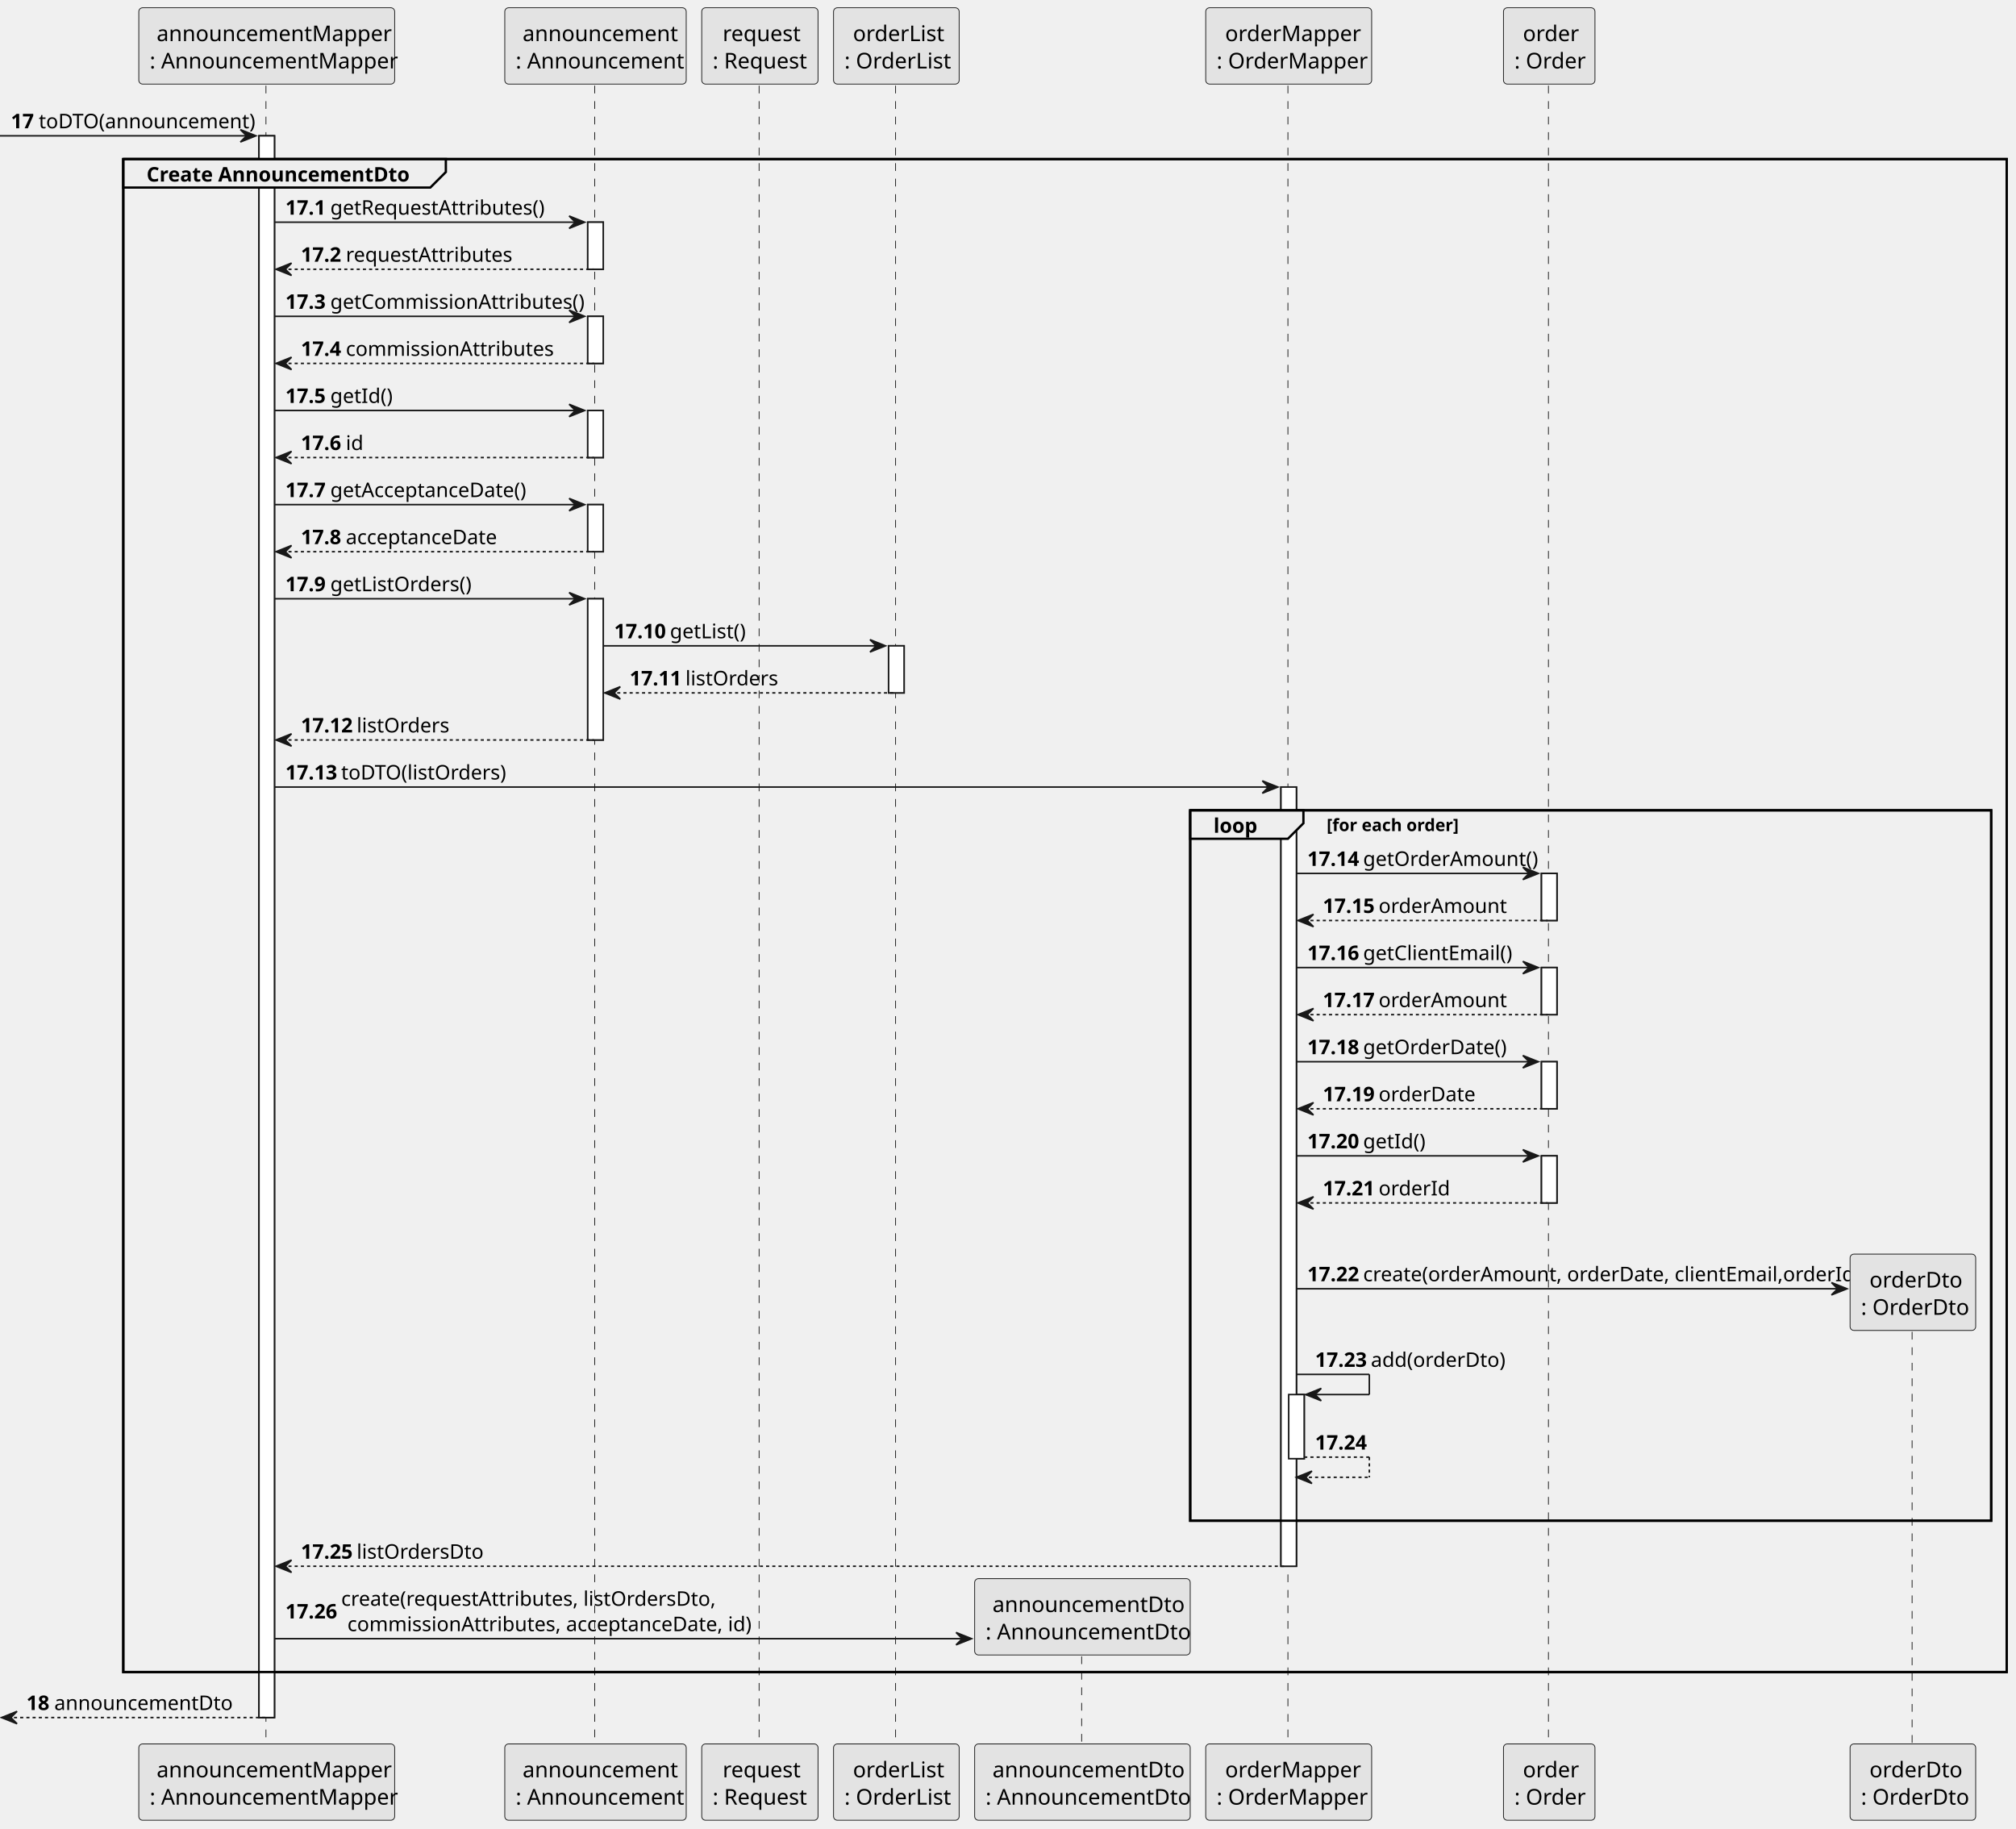
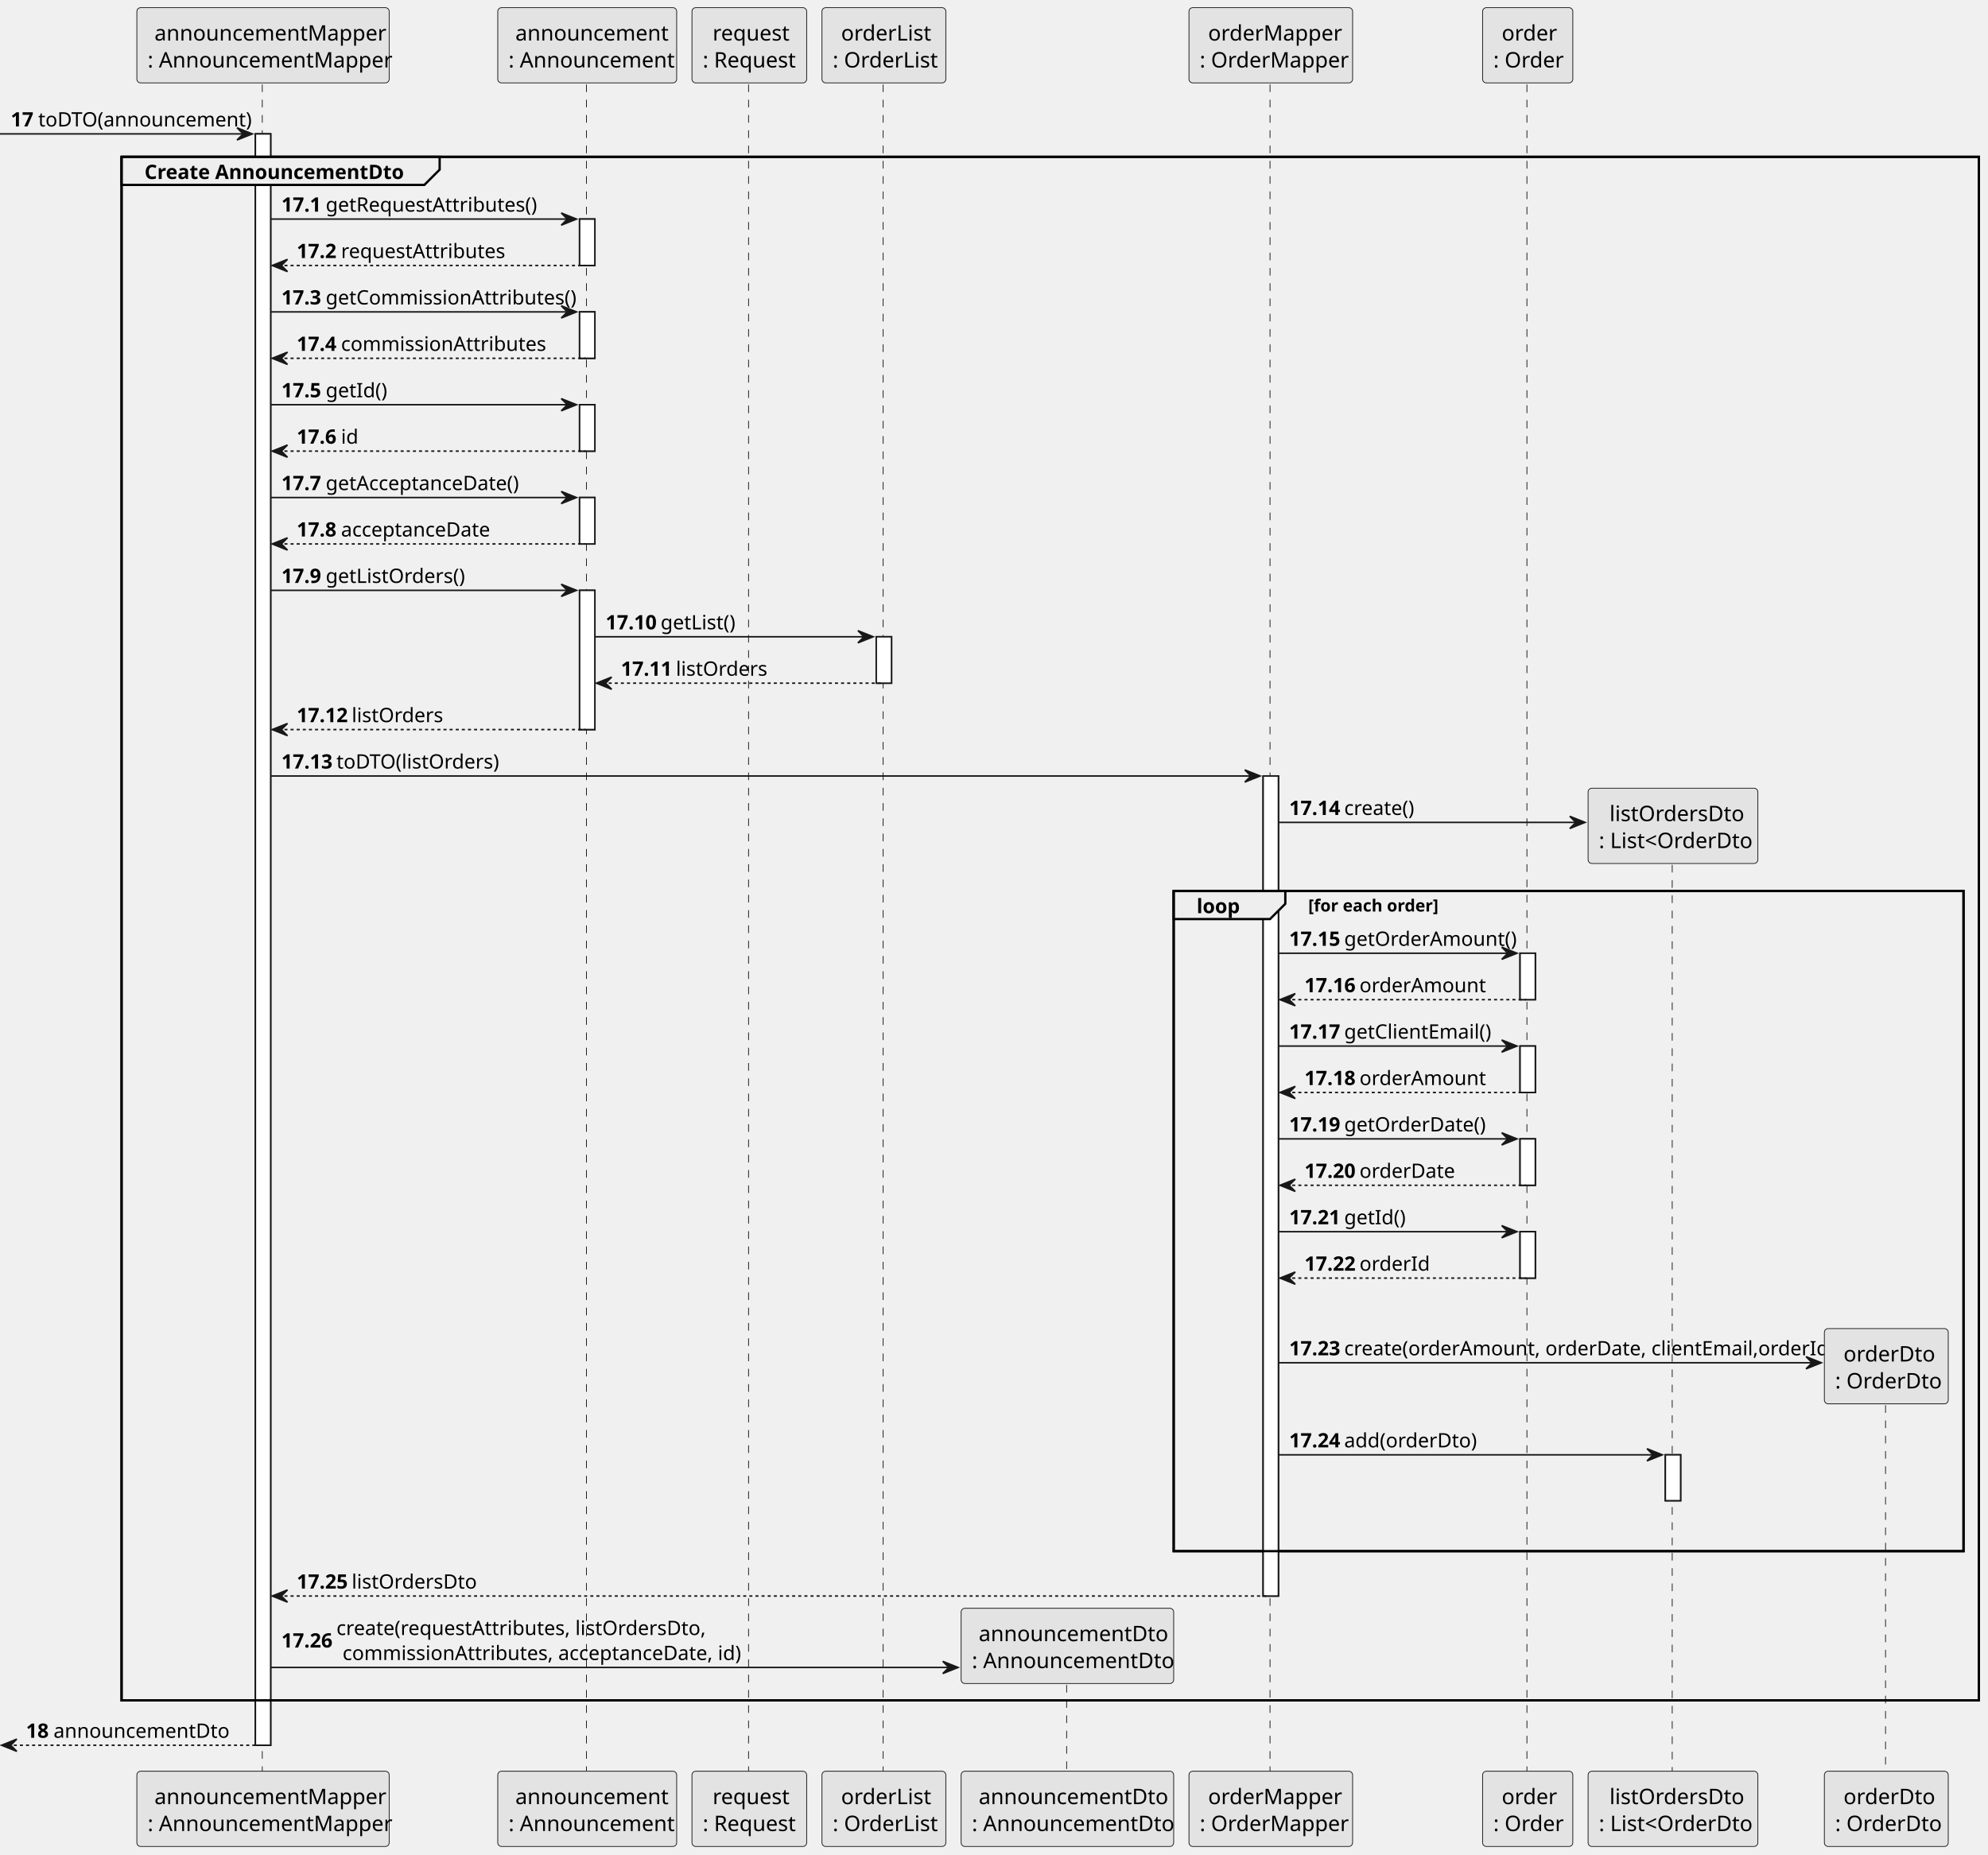
- <svg xmlns="http://www.w3.org/2000/svg" contentStyleType="text/css" height="1179px" preserveAspectRatio="none" style="width:1300px;height:1179px;background:#FFFFFF;" version="1.1" viewBox="0 0 1300 1179" width="1300px" zoomAndPan="magnify">
+ <svg xmlns="http://www.w3.org/2000/svg" contentStyleType="text/css" height="1213px" preserveAspectRatio="none" style="width:1300px;height:1213px;background:#FFFFFF;" version="1.1" viewBox="0 0 1300 1213" width="1300px" zoomAndPan="magnify">
  <defs />
  <g>
-     <rect fill="#FFFFFF" height="1019.93" style="stroke:#181818;stroke-width:1.0;" width="10" x="167" y="87.57" />
+     <rect fill="#FFFFFF" height="1053.797" style="stroke:#181818;stroke-width:1.0;" width="10" x="167" y="87.57" />
    <rect fill="#FFFFFF" height="30.352" style="stroke:#181818;stroke-width:1.0;" width="10" x="379" y="143.273" />
    <rect fill="#FFFFFF" height="30.352" style="stroke:#181818;stroke-width:1.0;" width="10" x="379" y="203.977" />
    <rect fill="#FFFFFF" height="30.352" style="stroke:#181818;stroke-width:1.0;" width="10" x="379" y="264.68" />
    <rect fill="#FFFFFF" height="30.352" style="stroke:#181818;stroke-width:1.0;" width="10" x="379" y="325.383" />
    <rect fill="#FFFFFF" height="91.055" style="stroke:#181818;stroke-width:1.0;" width="10" x="379" y="386.086" />
    <rect fill="#FFFFFF" height="30.352" style="stroke:#181818;stroke-width:1.0;" width="10" x="573" y="416.438" />
-     <rect fill="#FFFFFF" height="502.438" style="stroke:#181818;stroke-width:1.0;" width="10" x="826" y="507.492" />
-     <rect fill="#FFFFFF" height="41.352" style="stroke:#181818;stroke-width:1.0;" width="10" x="831" y="899.227" />
-     <rect fill="#FFFFFF" height="30.352" style="stroke:#181818;stroke-width:1.0;" width="10" x="994" y="563.195" />
-     <rect fill="#FFFFFF" height="30.352" style="stroke:#181818;stroke-width:1.0;" width="10" x="994" y="623.898" />
-     <rect fill="#FFFFFF" height="30.352" style="stroke:#181818;stroke-width:1.0;" width="10" x="994" y="684.602" />
-     <rect fill="#FFFFFF" height="30.352" style="stroke:#181818;stroke-width:1.0;" width="10" x="994" y="745.305" />
-     <rect fill="none" height="975.578" style="stroke:#000000;stroke-width:1.5;" width="1214.5" x="79.5" y="102.57" />
-     <rect fill="none" height="458.086" style="stroke:#000000;stroke-width:1.5;" width="516.5" x="767.5" y="522.492" />
-     <line style="stroke:#181818;stroke-width:0.5;stroke-dasharray:5.0,5.0;" x1="171.5" x2="171.5" y1="55.219" y2="1125.5" />
-     <line style="stroke:#181818;stroke-width:0.5;stroke-dasharray:5.0,5.0;" x1="383.5" x2="383.5" y1="55.219" y2="1125.5" />
-     <line style="stroke:#181818;stroke-width:0.5;stroke-dasharray:5.0,5.0;" x1="489.5" x2="489.5" y1="55.219" y2="1125.5" />
-     <line style="stroke:#181818;stroke-width:0.5;stroke-dasharray:5.0,5.0;" x1="577.5" x2="577.5" y1="55.219" y2="1125.5" />
-     <line style="stroke:#181818;stroke-width:0.5;stroke-dasharray:5.0,5.0;" x1="697.5" x2="697.5" y1="1058.039" y2="1125.5" />
-     <line style="stroke:#181818;stroke-width:0.5;stroke-dasharray:5.0,5.0;" x1="830.5" x2="830.5" y1="55.219" y2="1125.5" />
-     <line style="stroke:#181818;stroke-width:0.5;stroke-dasharray:5.0,5.0;" x1="998.5" x2="998.5" y1="55.219" y2="1125.5" />
-     <line style="stroke:#181818;stroke-width:0.5;stroke-dasharray:5.0,5.0;" x1="1233" x2="1233" y1="848.766" y2="1125.5" />
+     <rect fill="#FFFFFF" height="536.305" style="stroke:#181818;stroke-width:1.0;" width="10" x="826" y="507.492" />
+     <rect fill="#FFFFFF" height="30.352" style="stroke:#181818;stroke-width:1.0;" width="10" x="994" y="623.414" />
+     <rect fill="#FFFFFF" height="30.352" style="stroke:#181818;stroke-width:1.0;" width="10" x="994" y="684.117" />
+     <rect fill="#FFFFFF" height="30.352" style="stroke:#181818;stroke-width:1.0;" width="10" x="994" y="744.82" />
+     <rect fill="#FFFFFF" height="30.352" style="stroke:#181818;stroke-width:1.0;" width="10" x="994" y="805.523" />
+     <rect fill="#FFFFFF" height="30" style="stroke:#181818;stroke-width:1.0;" width="10" x="1089" y="951.445" />
+     <rect fill="none" height="1009.445" style="stroke:#000000;stroke-width:1.5;" width="1214.5" x="79.5" y="102.57" />
+     <rect fill="none" height="431.734" style="stroke:#000000;stroke-width:1.5;" width="516.5" x="767.5" y="582.711" />
+     <line style="stroke:#181818;stroke-width:0.5;stroke-dasharray:5.0,5.0;" x1="171.5" x2="171.5" y1="55.219" y2="1159.367" />
+     <line style="stroke:#181818;stroke-width:0.5;stroke-dasharray:5.0,5.0;" x1="383.5" x2="383.5" y1="55.219" y2="1159.367" />
+     <line style="stroke:#181818;stroke-width:0.5;stroke-dasharray:5.0,5.0;" x1="489.5" x2="489.5" y1="55.219" y2="1159.367" />
+     <line style="stroke:#181818;stroke-width:0.5;stroke-dasharray:5.0,5.0;" x1="577.5" x2="577.5" y1="55.219" y2="1159.367" />
+     <line style="stroke:#181818;stroke-width:0.5;stroke-dasharray:5.0,5.0;" x1="697.5" x2="697.5" y1="1091.906" y2="1159.367" />
+     <line style="stroke:#181818;stroke-width:0.5;stroke-dasharray:5.0,5.0;" x1="830.5" x2="830.5" y1="55.219" y2="1159.367" />
+     <line style="stroke:#181818;stroke-width:0.5;stroke-dasharray:5.0,5.0;" x1="998.5" x2="998.5" y1="55.219" y2="1159.367" />
+     <line style="stroke:#181818;stroke-width:0.5;stroke-dasharray:5.0,5.0;" x1="1093.5" x2="1093.5" y1="555.602" y2="1159.367" />
+     <line style="stroke:#181818;stroke-width:0.5;stroke-dasharray:5.0,5.0;" x1="1233" x2="1233" y1="908.984" y2="1159.367" />
    <rect fill="#E3E3E3" height="49.219" rx="2.5" ry="2.5" style="stroke:#181818;stroke-width:0.5;" width="165" x="89.5" y="5" />
    <text fill="#000000" font-family="sans-serif" font-size="14" lengthAdjust="spacing" textLength="142" x="101" y="26.533">announcementMapper</text>
    <text fill="#000000" font-family="sans-serif" font-size="14" lengthAdjust="spacing" textLength="151" x="96.5" y="44.143">: AnnouncementMapper</text>
-     <rect fill="#E3E3E3" height="49.219" rx="2.5" ry="2.5" style="stroke:#181818;stroke-width:0.5;" width="165" x="89.5" y="1124.5" />
-     <text fill="#000000" font-family="sans-serif" font-size="14" lengthAdjust="spacing" textLength="142" x="101" y="1146.033">announcementMapper</text>
-     <text fill="#000000" font-family="sans-serif" font-size="14" lengthAdjust="spacing" textLength="151" x="96.5" y="1163.643">: AnnouncementMapper</text>
+     <rect fill="#E3E3E3" height="49.219" rx="2.5" ry="2.5" style="stroke:#181818;stroke-width:0.5;" width="165" x="89.5" y="1158.367" />
+     <text fill="#000000" font-family="sans-serif" font-size="14" lengthAdjust="spacing" textLength="142" x="101" y="1179.9">announcementMapper</text>
+     <text fill="#000000" font-family="sans-serif" font-size="14" lengthAdjust="spacing" textLength="151" x="96.5" y="1197.51">: AnnouncementMapper</text>
    <rect fill="#E3E3E3" height="49.219" rx="2.5" ry="2.5" style="stroke:#181818;stroke-width:0.5;" width="117" x="325.5" y="5" />
    <text fill="#000000" font-family="sans-serif" font-size="14" lengthAdjust="spacing" textLength="94" x="337" y="26.533">announcement</text>
    <text fill="#000000" font-family="sans-serif" font-size="14" lengthAdjust="spacing" textLength="103" x="332.5" y="44.143">: Announcement</text>
-     <rect fill="#E3E3E3" height="49.219" rx="2.5" ry="2.5" style="stroke:#181818;stroke-width:0.5;" width="117" x="325.5" y="1124.5" />
-     <text fill="#000000" font-family="sans-serif" font-size="14" lengthAdjust="spacing" textLength="94" x="337" y="1146.033">announcement</text>
-     <text fill="#000000" font-family="sans-serif" font-size="14" lengthAdjust="spacing" textLength="103" x="332.5" y="1163.643">: Announcement</text>
+     <rect fill="#E3E3E3" height="49.219" rx="2.5" ry="2.5" style="stroke:#181818;stroke-width:0.5;" width="117" x="325.5" y="1158.367" />
+     <text fill="#000000" font-family="sans-serif" font-size="14" lengthAdjust="spacing" textLength="94" x="337" y="1179.9">announcement</text>
+     <text fill="#000000" font-family="sans-serif" font-size="14" lengthAdjust="spacing" textLength="103" x="332.5" y="1197.51">: Announcement</text>
    <rect fill="#E3E3E3" height="49.219" rx="2.5" ry="2.5" style="stroke:#181818;stroke-width:0.5;" width="75" x="452.5" y="5" />
    <text fill="#000000" font-family="sans-serif" font-size="14" lengthAdjust="spacing" textLength="48" x="466" y="26.533">request</text>
    <text fill="#000000" font-family="sans-serif" font-size="14" lengthAdjust="spacing" textLength="61" x="459.5" y="44.143">: Request</text>
-     <rect fill="#E3E3E3" height="49.219" rx="2.5" ry="2.5" style="stroke:#181818;stroke-width:0.5;" width="75" x="452.5" y="1124.5" />
-     <text fill="#000000" font-family="sans-serif" font-size="14" lengthAdjust="spacing" textLength="48" x="466" y="1146.033">request</text>
-     <text fill="#000000" font-family="sans-serif" font-size="14" lengthAdjust="spacing" textLength="61" x="459.5" y="1163.643">: Request</text>
+     <rect fill="#E3E3E3" height="49.219" rx="2.5" ry="2.5" style="stroke:#181818;stroke-width:0.5;" width="75" x="452.5" y="1158.367" />
+     <text fill="#000000" font-family="sans-serif" font-size="14" lengthAdjust="spacing" textLength="48" x="466" y="1179.9">request</text>
+     <text fill="#000000" font-family="sans-serif" font-size="14" lengthAdjust="spacing" textLength="61" x="459.5" y="1197.51">: Request</text>
    <rect fill="#E3E3E3" height="49.219" rx="2.5" ry="2.5" style="stroke:#181818;stroke-width:0.5;" width="81" x="537.5" y="5" />
    <text fill="#000000" font-family="sans-serif" font-size="14" lengthAdjust="spacing" textLength="56" x="550" y="26.533">orderList</text>
    <text fill="#000000" font-family="sans-serif" font-size="14" lengthAdjust="spacing" textLength="67" x="544.5" y="44.143">: OrderList</text>
-     <rect fill="#E3E3E3" height="49.219" rx="2.5" ry="2.5" style="stroke:#181818;stroke-width:0.5;" width="81" x="537.5" y="1124.5" />
-     <text fill="#000000" font-family="sans-serif" font-size="14" lengthAdjust="spacing" textLength="56" x="550" y="1146.033">orderList</text>
-     <text fill="#000000" font-family="sans-serif" font-size="14" lengthAdjust="spacing" textLength="67" x="544.5" y="1163.643">: OrderList</text>
-     <rect fill="#E3E3E3" height="49.219" rx="2.5" ry="2.5" style="stroke:#181818;stroke-width:0.5;" width="139" x="628.5" y="1124.5" />
-     <text fill="#000000" font-family="sans-serif" font-size="14" lengthAdjust="spacing" textLength="116" x="640" y="1146.033">announcementDto</text>
-     <text fill="#000000" font-family="sans-serif" font-size="14" lengthAdjust="spacing" textLength="125" x="635.5" y="1163.643">: AnnouncementDto</text>
+     <rect fill="#E3E3E3" height="49.219" rx="2.5" ry="2.5" style="stroke:#181818;stroke-width:0.5;" width="81" x="537.5" y="1158.367" />
+     <text fill="#000000" font-family="sans-serif" font-size="14" lengthAdjust="spacing" textLength="56" x="550" y="1179.9">orderList</text>
+     <text fill="#000000" font-family="sans-serif" font-size="14" lengthAdjust="spacing" textLength="67" x="544.5" y="1197.51">: OrderList</text>
+     <rect fill="#E3E3E3" height="49.219" rx="2.5" ry="2.5" style="stroke:#181818;stroke-width:0.5;" width="139" x="628.5" y="1158.367" />
+     <text fill="#000000" font-family="sans-serif" font-size="14" lengthAdjust="spacing" textLength="116" x="640" y="1179.9">announcementDto</text>
+     <text fill="#000000" font-family="sans-serif" font-size="14" lengthAdjust="spacing" textLength="125" x="635.5" y="1197.51">: AnnouncementDto</text>
    <rect fill="#E3E3E3" height="49.219" rx="2.5" ry="2.5" style="stroke:#181818;stroke-width:0.5;" width="107" x="777.5" y="5" />
    <text fill="#000000" font-family="sans-serif" font-size="14" lengthAdjust="spacing" textLength="82" x="790" y="26.533">orderMapper</text>
    <text fill="#000000" font-family="sans-serif" font-size="14" lengthAdjust="spacing" textLength="93" x="784.5" y="44.143">: OrderMapper</text>
-     <rect fill="#E3E3E3" height="49.219" rx="2.5" ry="2.5" style="stroke:#181818;stroke-width:0.5;" width="107" x="777.5" y="1124.5" />
-     <text fill="#000000" font-family="sans-serif" font-size="14" lengthAdjust="spacing" textLength="82" x="790" y="1146.033">orderMapper</text>
-     <text fill="#000000" font-family="sans-serif" font-size="14" lengthAdjust="spacing" textLength="93" x="784.5" y="1163.643">: OrderMapper</text>
+     <rect fill="#E3E3E3" height="49.219" rx="2.5" ry="2.5" style="stroke:#181818;stroke-width:0.5;" width="107" x="777.5" y="1158.367" />
+     <text fill="#000000" font-family="sans-serif" font-size="14" lengthAdjust="spacing" textLength="82" x="790" y="1179.9">orderMapper</text>
+     <text fill="#000000" font-family="sans-serif" font-size="14" lengthAdjust="spacing" textLength="93" x="784.5" y="1197.51">: OrderMapper</text>
    <rect fill="#E3E3E3" height="49.219" rx="2.5" ry="2.5" style="stroke:#181818;stroke-width:0.5;" width="59" x="969.5" y="5" />
    <text fill="#000000" font-family="sans-serif" font-size="14" lengthAdjust="spacing" textLength="34" x="982" y="26.533">order</text>
    <text fill="#000000" font-family="sans-serif" font-size="14" lengthAdjust="spacing" textLength="45" x="976.5" y="44.143">: Order</text>
-     <rect fill="#E3E3E3" height="49.219" rx="2.5" ry="2.5" style="stroke:#181818;stroke-width:0.5;" width="59" x="969.5" y="1124.5" />
-     <text fill="#000000" font-family="sans-serif" font-size="14" lengthAdjust="spacing" textLength="34" x="982" y="1146.033">order</text>
-     <text fill="#000000" font-family="sans-serif" font-size="14" lengthAdjust="spacing" textLength="45" x="976.5" y="1163.643">: Order</text>
-     <rect fill="#E3E3E3" height="49.219" rx="2.5" ry="2.5" style="stroke:#181818;stroke-width:0.5;" width="81" x="1193" y="1124.5" />
-     <text fill="#000000" font-family="sans-serif" font-size="14" lengthAdjust="spacing" textLength="56" x="1205.5" y="1146.033">orderDto</text>
-     <text fill="#000000" font-family="sans-serif" font-size="14" lengthAdjust="spacing" textLength="67" x="1200" y="1163.643">: OrderDto</text>
-     <rect fill="#FFFFFF" height="1019.93" style="stroke:#181818;stroke-width:1.0;" width="10" x="167" y="87.57" />
+     <rect fill="#E3E3E3" height="49.219" rx="2.5" ry="2.5" style="stroke:#181818;stroke-width:0.5;" width="59" x="969.5" y="1158.367" />
+     <text fill="#000000" font-family="sans-serif" font-size="14" lengthAdjust="spacing" textLength="34" x="982" y="1179.9">order</text>
+     <text fill="#000000" font-family="sans-serif" font-size="14" lengthAdjust="spacing" textLength="45" x="976.5" y="1197.51">: Order</text>
+     <rect fill="#E3E3E3" height="49.219" rx="2.5" ry="2.5" style="stroke:#181818;stroke-width:0.5;" width="111" x="1038.5" y="1158.367" />
+     <text fill="#000000" font-family="sans-serif" font-size="14" lengthAdjust="spacing" textLength="83" x="1052.5" y="1179.9">listOrdersDto</text>
+     <text fill="#000000" font-family="sans-serif" font-size="14" lengthAdjust="spacing" textLength="97" x="1045.5" y="1197.51">: List&lt;OrderDto</text>
+     <rect fill="#E3E3E3" height="49.219" rx="2.5" ry="2.5" style="stroke:#181818;stroke-width:0.5;" width="81" x="1193" y="1158.367" />
+     <text fill="#000000" font-family="sans-serif" font-size="14" lengthAdjust="spacing" textLength="56" x="1205.5" y="1179.9">orderDto</text>
+     <text fill="#000000" font-family="sans-serif" font-size="14" lengthAdjust="spacing" textLength="67" x="1200" y="1197.51">: OrderDto</text>
+     <rect fill="#FFFFFF" height="1053.797" style="stroke:#181818;stroke-width:1.0;" width="10" x="167" y="87.57" />
    <rect fill="#FFFFFF" height="30.352" style="stroke:#181818;stroke-width:1.0;" width="10" x="379" y="143.273" />
    <rect fill="#FFFFFF" height="30.352" style="stroke:#181818;stroke-width:1.0;" width="10" x="379" y="203.977" />
    <rect fill="#FFFFFF" height="30.352" style="stroke:#181818;stroke-width:1.0;" width="10" x="379" y="264.68" />
    <rect fill="#FFFFFF" height="30.352" style="stroke:#181818;stroke-width:1.0;" width="10" x="379" y="325.383" />
    <rect fill="#FFFFFF" height="91.055" style="stroke:#181818;stroke-width:1.0;" width="10" x="379" y="386.086" />
    <rect fill="#FFFFFF" height="30.352" style="stroke:#181818;stroke-width:1.0;" width="10" x="573" y="416.438" />
-     <rect fill="#FFFFFF" height="502.438" style="stroke:#181818;stroke-width:1.0;" width="10" x="826" y="507.492" />
-     <rect fill="#FFFFFF" height="41.352" style="stroke:#181818;stroke-width:1.0;" width="10" x="831" y="899.227" />
-     <rect fill="#FFFFFF" height="30.352" style="stroke:#181818;stroke-width:1.0;" width="10" x="994" y="563.195" />
-     <rect fill="#FFFFFF" height="30.352" style="stroke:#181818;stroke-width:1.0;" width="10" x="994" y="623.898" />
-     <rect fill="#FFFFFF" height="30.352" style="stroke:#181818;stroke-width:1.0;" width="10" x="994" y="684.602" />
-     <rect fill="#FFFFFF" height="30.352" style="stroke:#181818;stroke-width:1.0;" width="10" x="994" y="745.305" />
+     <rect fill="#FFFFFF" height="536.305" style="stroke:#181818;stroke-width:1.0;" width="10" x="826" y="507.492" />
+     <rect fill="#FFFFFF" height="30.352" style="stroke:#181818;stroke-width:1.0;" width="10" x="994" y="623.414" />
+     <rect fill="#FFFFFF" height="30.352" style="stroke:#181818;stroke-width:1.0;" width="10" x="994" y="684.117" />
+     <rect fill="#FFFFFF" height="30.352" style="stroke:#181818;stroke-width:1.0;" width="10" x="994" y="744.82" />
+     <rect fill="#FFFFFF" height="30.352" style="stroke:#181818;stroke-width:1.0;" width="10" x="994" y="805.523" />
+     <rect fill="#FFFFFF" height="30" style="stroke:#181818;stroke-width:1.0;" width="10" x="1089" y="951.445" />
    <polygon fill="#181818" points="155,83.57,165,87.57,155,91.57,159,87.57" style="stroke:#181818;stroke-width:1.0;" />
    <line style="stroke:#181818;stroke-width:1.0;" x1="0" x2="161" y1="87.57" y2="87.57" />
    <text fill="#000000" font-family="sans-serif" font-size="13" font-weight="bold" lengthAdjust="spacing" textLength="14" x="7" y="82.714">17</text>
    <text fill="#000000" font-family="sans-serif" font-size="13" lengthAdjust="spacing" textLength="130" x="25" y="82.714">toDTO(announcement)</text>
    <path d="M79.5,102.57 L287.5,102.57 L287.5,110.922 L277.5,120.922 L79.5,120.922 L79.5,102.57 " fill="#EEEEEE" style="stroke:#000000;stroke-width:1.5;" />
-     <rect fill="none" height="975.578" style="stroke:#000000;stroke-width:1.5;" width="1214.5" x="79.5" y="102.57" />
+     <rect fill="none" height="1009.445" style="stroke:#000000;stroke-width:1.5;" width="1214.5" x="79.5" y="102.57" />
    <text fill="#000000" font-family="sans-serif" font-size="13" font-weight="bold" lengthAdjust="spacing" textLength="163" x="94.5" y="117.065">Create AnnouncementDto</text>
    <polygon fill="#181818" points="367,139.273,377,143.273,367,147.273,371,143.273" style="stroke:#181818;stroke-width:1.0;" />
    <line style="stroke:#181818;stroke-width:1.0;" x1="177" x2="373" y1="143.273" y2="143.273" />
    <text fill="#000000" font-family="sans-serif" font-size="13" font-weight="bold" lengthAdjust="spacing" textLength="25" x="184" y="138.417">17.1</text>
    <text fill="#000000" font-family="sans-serif" font-size="13" lengthAdjust="spacing" textLength="130" x="213" y="138.417">getRequestAttributes()</text>
    <polygon fill="#181818" points="188,169.625,178,173.625,188,177.625,184,173.625" style="stroke:#181818;stroke-width:1.0;" />
    <line style="stroke:#181818;stroke-width:1.0;stroke-dasharray:2.0,2.0;" x1="182" x2="383" y1="173.625" y2="173.625" />
    <text fill="#000000" font-family="sans-serif" font-size="13" font-weight="bold" lengthAdjust="spacing" textLength="25" x="194" y="168.769">17.2</text>
    <text fill="#000000" font-family="sans-serif" font-size="13" lengthAdjust="spacing" textLength="99" x="223" y="168.769">requestAttributes</text>
    <polygon fill="#181818" points="367,199.977,377,203.977,367,207.977,371,203.977" style="stroke:#181818;stroke-width:1.0;" />
    <line style="stroke:#181818;stroke-width:1.0;" x1="177" x2="373" y1="203.977" y2="203.977" />
    <text fill="#000000" font-family="sans-serif" font-size="13" font-weight="bold" lengthAdjust="spacing" textLength="25" x="184" y="199.12">17.3</text>
    <text fill="#000000" font-family="sans-serif" font-size="13" lengthAdjust="spacing" textLength="154" x="213" y="199.12">getCommissionAttributes()</text>
    <polygon fill="#181818" points="188,230.328,178,234.328,188,238.328,184,234.328" style="stroke:#181818;stroke-width:1.0;" />
    <line style="stroke:#181818;stroke-width:1.0;stroke-dasharray:2.0,2.0;" x1="182" x2="383" y1="234.328" y2="234.328" />
    <text fill="#000000" font-family="sans-serif" font-size="13" font-weight="bold" lengthAdjust="spacing" textLength="25" x="194" y="229.472">17.4</text>
    <text fill="#000000" font-family="sans-serif" font-size="13" lengthAdjust="spacing" textLength="126" x="223" y="229.472">commissionAttributes</text>
    <polygon fill="#181818" points="367,260.68,377,264.68,367,268.68,371,264.68" style="stroke:#181818;stroke-width:1.0;" />
    <line style="stroke:#181818;stroke-width:1.0;" x1="177" x2="373" y1="264.68" y2="264.68" />
    <text fill="#000000" font-family="sans-serif" font-size="13" font-weight="bold" lengthAdjust="spacing" textLength="25" x="184" y="259.823">17.5</text>
    <text fill="#000000" font-family="sans-serif" font-size="13" lengthAdjust="spacing" textLength="36" x="213" y="259.823">getId()</text>
    <polygon fill="#181818" points="188,291.031,178,295.031,188,299.031,184,295.031" style="stroke:#181818;stroke-width:1.0;" />
    <line style="stroke:#181818;stroke-width:1.0;stroke-dasharray:2.0,2.0;" x1="182" x2="383" y1="295.031" y2="295.031" />
    <text fill="#000000" font-family="sans-serif" font-size="13" font-weight="bold" lengthAdjust="spacing" textLength="25" x="194" y="290.175">17.6</text>
    <text fill="#000000" font-family="sans-serif" font-size="13" lengthAdjust="spacing" textLength="10" x="223" y="290.175">id</text>
    <polygon fill="#181818" points="367,321.383,377,325.383,367,329.383,371,325.383" style="stroke:#181818;stroke-width:1.0;" />
    <line style="stroke:#181818;stroke-width:1.0;" x1="177" x2="373" y1="325.383" y2="325.383" />
    <text fill="#000000" font-family="sans-serif" font-size="13" font-weight="bold" lengthAdjust="spacing" textLength="25" x="184" y="320.526">17.7</text>
    <text fill="#000000" font-family="sans-serif" font-size="13" lengthAdjust="spacing" textLength="122" x="213" y="320.526">getAcceptanceDate()</text>
    <polygon fill="#181818" points="188,351.734,178,355.734,188,359.734,184,355.734" style="stroke:#181818;stroke-width:1.0;" />
    <line style="stroke:#181818;stroke-width:1.0;stroke-dasharray:2.0,2.0;" x1="182" x2="383" y1="355.734" y2="355.734" />
    <text fill="#000000" font-family="sans-serif" font-size="13" font-weight="bold" lengthAdjust="spacing" textLength="25" x="194" y="350.878">17.8</text>
    <text fill="#000000" font-family="sans-serif" font-size="13" lengthAdjust="spacing" textLength="94" x="223" y="350.878">acceptanceDate</text>
    <polygon fill="#181818" points="367,382.086,377,386.086,367,390.086,371,386.086" style="stroke:#181818;stroke-width:1.0;" />
    <line style="stroke:#181818;stroke-width:1.0;" x1="177" x2="373" y1="386.086" y2="386.086" />
    <text fill="#000000" font-family="sans-serif" font-size="13" font-weight="bold" lengthAdjust="spacing" textLength="25" x="184" y="381.229">17.9</text>
    <text fill="#000000" font-family="sans-serif" font-size="13" lengthAdjust="spacing" textLength="86" x="213" y="381.229">getListOrders()</text>
    <polygon fill="#181818" points="561,412.438,571,416.438,561,420.438,565,416.438" style="stroke:#181818;stroke-width:1.0;" />
    <line style="stroke:#181818;stroke-width:1.0;" x1="389" x2="567" y1="416.438" y2="416.438" />
    <text fill="#000000" font-family="sans-serif" font-size="13" font-weight="bold" lengthAdjust="spacing" textLength="32" x="396" y="411.581">17.10</text>
    <text fill="#000000" font-family="sans-serif" font-size="13" lengthAdjust="spacing" textLength="47" x="432" y="411.581">getList()</text>
    <polygon fill="#181818" points="400,442.789,390,446.789,400,450.789,396,446.789" style="stroke:#181818;stroke-width:1.0;" />
    <line style="stroke:#181818;stroke-width:1.0;stroke-dasharray:2.0,2.0;" x1="394" x2="577" y1="446.789" y2="446.789" />
    <text fill="#000000" font-family="sans-serif" font-size="13" font-weight="bold" lengthAdjust="spacing" textLength="32" x="406" y="441.933">17.11</text>
    <text fill="#000000" font-family="sans-serif" font-size="13" lengthAdjust="spacing" textLength="56" x="442" y="441.933">listOrders</text>
    <polygon fill="#181818" points="188,473.141,178,477.141,188,481.141,184,477.141" style="stroke:#181818;stroke-width:1.0;" />
    <line style="stroke:#181818;stroke-width:1.0;stroke-dasharray:2.0,2.0;" x1="182" x2="383" y1="477.141" y2="477.141" />
    <text fill="#000000" font-family="sans-serif" font-size="13" font-weight="bold" lengthAdjust="spacing" textLength="32" x="194" y="472.284">17.12</text>
    <text fill="#000000" font-family="sans-serif" font-size="13" lengthAdjust="spacing" textLength="56" x="230" y="472.284">listOrders</text>
    <polygon fill="#181818" points="814,503.492,824,507.492,814,511.492,818,507.492" style="stroke:#181818;stroke-width:1.0;" />
    <line style="stroke:#181818;stroke-width:1.0;" x1="177" x2="820" y1="507.492" y2="507.492" />
    <text fill="#000000" font-family="sans-serif" font-size="13" font-weight="bold" lengthAdjust="spacing" textLength="32" x="184" y="502.636">17.13</text>
    <text fill="#000000" font-family="sans-serif" font-size="13" lengthAdjust="spacing" textLength="101" x="220" y="502.636">toDTO(listOrders)</text>
-     <path d="M767.5,522.492 L840.5,522.492 L840.5,530.844 L830.5,540.844 L767.5,540.844 L767.5,522.492 " fill="#EEEEEE" style="stroke:#000000;stroke-width:1.5;" />
-     <rect fill="none" height="458.086" style="stroke:#000000;stroke-width:1.5;" width="516.5" x="767.5" y="522.492" />
-     <text fill="#000000" font-family="sans-serif" font-size="13" font-weight="bold" lengthAdjust="spacing" textLength="28" x="782.5" y="536.987">loop</text>
-     <text fill="#000000" font-family="sans-serif" font-size="11" font-weight="bold" lengthAdjust="spacing" textLength="87" x="855.5" y="535.911">[for each order]</text>
-     <polygon fill="#181818" points="982,559.195,992,563.195,982,567.195,986,563.195" style="stroke:#181818;stroke-width:1.0;" />
-     <line style="stroke:#181818;stroke-width:1.0;" x1="836" x2="988" y1="563.195" y2="563.195" />
-     <text fill="#000000" font-family="sans-serif" font-size="13" font-weight="bold" lengthAdjust="spacing" textLength="32" x="843" y="558.339">17.14</text>
-     <text fill="#000000" font-family="sans-serif" font-size="13" lengthAdjust="spacing" textLength="103" x="879" y="558.339">getOrderAmount()</text>
-     <polygon fill="#181818" points="847,589.547,837,593.547,847,597.547,843,593.547" style="stroke:#181818;stroke-width:1.0;" />
-     <line style="stroke:#181818;stroke-width:1.0;stroke-dasharray:2.0,2.0;" x1="841" x2="998" y1="593.547" y2="593.547" />
-     <text fill="#000000" font-family="sans-serif" font-size="13" font-weight="bold" lengthAdjust="spacing" textLength="32" x="853" y="588.69">17.15</text>
-     <text fill="#000000" font-family="sans-serif" font-size="13" lengthAdjust="spacing" textLength="74" x="889" y="588.69">orderAmount</text>
-     <polygon fill="#181818" points="982,619.898,992,623.898,982,627.898,986,623.898" style="stroke:#181818;stroke-width:1.0;" />
-     <line style="stroke:#181818;stroke-width:1.0;" x1="836" x2="988" y1="623.898" y2="623.898" />
-     <text fill="#000000" font-family="sans-serif" font-size="13" font-weight="bold" lengthAdjust="spacing" textLength="32" x="843" y="619.042">17.16</text>
-     <text fill="#000000" font-family="sans-serif" font-size="13" lengthAdjust="spacing" textLength="92" x="879" y="619.042">getClientEmail()</text>
-     <polygon fill="#181818" points="847,650.25,837,654.25,847,658.25,843,654.25" style="stroke:#181818;stroke-width:1.0;" />
-     <line style="stroke:#181818;stroke-width:1.0;stroke-dasharray:2.0,2.0;" x1="841" x2="998" y1="654.25" y2="654.25" />
-     <text fill="#000000" font-family="sans-serif" font-size="13" font-weight="bold" lengthAdjust="spacing" textLength="32" x="853" y="649.394">17.17</text>
-     <text fill="#000000" font-family="sans-serif" font-size="13" lengthAdjust="spacing" textLength="74" x="889" y="649.394">orderAmount</text>
-     <polygon fill="#181818" points="982,680.602,992,684.602,982,688.602,986,684.602" style="stroke:#181818;stroke-width:1.0;" />
-     <line style="stroke:#181818;stroke-width:1.0;" x1="836" x2="988" y1="684.602" y2="684.602" />
-     <text fill="#000000" font-family="sans-serif" font-size="13" font-weight="bold" lengthAdjust="spacing" textLength="32" x="843" y="679.745">17.18</text>
-     <text fill="#000000" font-family="sans-serif" font-size="13" lengthAdjust="spacing" textLength="85" x="879" y="679.745">getOrderDate()</text>
-     <polygon fill="#181818" points="847,710.953,837,714.953,847,718.953,843,714.953" style="stroke:#181818;stroke-width:1.0;" />
-     <line style="stroke:#181818;stroke-width:1.0;stroke-dasharray:2.0,2.0;" x1="841" x2="998" y1="714.953" y2="714.953" />
-     <text fill="#000000" font-family="sans-serif" font-size="13" font-weight="bold" lengthAdjust="spacing" textLength="32" x="853" y="710.097">17.19</text>
-     <text fill="#000000" font-family="sans-serif" font-size="13" lengthAdjust="spacing" textLength="56" x="889" y="710.097">orderDate</text>
-     <polygon fill="#181818" points="982,741.305,992,745.305,982,749.305,986,745.305" style="stroke:#181818;stroke-width:1.0;" />
-     <line style="stroke:#181818;stroke-width:1.0;" x1="836" x2="988" y1="745.305" y2="745.305" />
-     <text fill="#000000" font-family="sans-serif" font-size="13" font-weight="bold" lengthAdjust="spacing" textLength="32" x="843" y="740.448">17.20</text>
-     <text fill="#000000" font-family="sans-serif" font-size="13" lengthAdjust="spacing" textLength="36" x="879" y="740.448">getId()</text>
-     <polygon fill="#181818" points="847,771.656,837,775.656,847,779.656,843,775.656" style="stroke:#181818;stroke-width:1.0;" />
-     <line style="stroke:#181818;stroke-width:1.0;stroke-dasharray:2.0,2.0;" x1="841" x2="998" y1="775.656" y2="775.656" />
-     <text fill="#000000" font-family="sans-serif" font-size="13" font-weight="bold" lengthAdjust="spacing" textLength="32" x="853" y="770.8">17.21</text>
-     <text fill="#000000" font-family="sans-serif" font-size="13" lengthAdjust="spacing" textLength="39" x="889" y="770.8">orderId</text>
-     <polygon fill="#181818" points="1181,827.008,1191,831.008,1181,835.008,1185,831.008" style="stroke:#181818;stroke-width:1.0;" />
-     <line style="stroke:#181818;stroke-width:1.0;" x1="836" x2="1187" y1="831.008" y2="831.008" />
-     <text fill="#000000" font-family="sans-serif" font-size="13" font-weight="bold" lengthAdjust="spacing" textLength="32" x="843" y="826.151">17.22</text>
-     <text fill="#000000" font-family="sans-serif" font-size="13" lengthAdjust="spacing" textLength="297" x="879" y="826.151">create(orderAmount, orderDate, clientEmail,orderId)</text>
-     <rect fill="#E3E3E3" height="49.219" rx="2.5" ry="2.5" style="stroke:#181818;stroke-width:0.5;" width="81" x="1193" y="808.656" />
-     <text fill="#000000" font-family="sans-serif" font-size="14" lengthAdjust="spacing" textLength="56" x="1205.5" y="830.189">orderDto</text>
-     <text fill="#000000" font-family="sans-serif" font-size="14" lengthAdjust="spacing" textLength="67" x="1200" y="847.799">: OrderDto</text>
-     <line style="stroke:#181818;stroke-width:1.0;" x1="836" x2="883" y1="886.227" y2="886.227" />
-     <line style="stroke:#181818;stroke-width:1.0;" x1="883" x2="883" y1="886.227" y2="899.227" />
-     <line style="stroke:#181818;stroke-width:1.0;" x1="842" x2="883" y1="899.227" y2="899.227" />
-     <polygon fill="#181818" points="852,895.227,842,899.227,852,903.227,848,899.227" style="stroke:#181818;stroke-width:1.0;" />
-     <text fill="#000000" font-family="sans-serif" font-size="13" font-weight="bold" lengthAdjust="spacing" textLength="32" x="848" y="881.37">17.23</text>
-     <text fill="#000000" font-family="sans-serif" font-size="13" lengthAdjust="spacing" textLength="78" x="884" y="881.37">add(orderDto)</text>
-     <line style="stroke:#181818;stroke-width:1.0;stroke-dasharray:2.0,2.0;" x1="841" x2="883" y1="939.578" y2="939.578" />
-     <line style="stroke:#181818;stroke-width:1.0;stroke-dasharray:2.0,2.0;" x1="883" x2="883" y1="939.578" y2="952.578" />
-     <line style="stroke:#181818;stroke-width:1.0;stroke-dasharray:2.0,2.0;" x1="836" x2="883" y1="952.578" y2="952.578" />
-     <polygon fill="#181818" points="846,948.578,836,952.578,846,956.578,842,952.578" style="stroke:#181818;stroke-width:1.0;" />
-     <text fill="#000000" font-family="sans-serif" font-size="13" font-weight="bold" lengthAdjust="spacing" textLength="32" x="848" y="934.722">17.24</text>
-     <text fill="#000000" font-family="sans-serif" font-size="13" lengthAdjust="spacing" textLength="4" x="884" y="934.722"> </text>
-     <polygon fill="#181818" points="188,1005.93,178,1009.93,188,1013.93,184,1009.93" style="stroke:#181818;stroke-width:1.0;" />
-     <line style="stroke:#181818;stroke-width:1.0;stroke-dasharray:2.0,2.0;" x1="182" x2="830" y1="1009.93" y2="1009.93" />
-     <text fill="#000000" font-family="sans-serif" font-size="13" font-weight="bold" lengthAdjust="spacing" textLength="32" x="194" y="1005.073">17.25</text>
-     <text fill="#000000" font-family="sans-serif" font-size="13" lengthAdjust="spacing" textLength="76" x="230" y="1005.073">listOrdersDto</text>
-     <polygon fill="#181818" points="616.5,1052.633,626.5,1056.633,616.5,1060.633,620.5,1056.633" style="stroke:#181818;stroke-width:1.0;" />
-     <line style="stroke:#181818;stroke-width:1.0;" x1="177" x2="622.5" y1="1056.633" y2="1056.633" />
-     <text fill="#000000" font-family="sans-serif" font-size="13" font-weight="bold" lengthAdjust="spacing" textLength="32" x="184" y="1043.601">17.26</text>
-     <text fill="#000000" font-family="sans-serif" font-size="13" lengthAdjust="spacing" textLength="227" x="220" y="1035.425">create(requestAttributes, listOrdersDto,</text>
-     <text fill="#000000" font-family="sans-serif" font-size="13" lengthAdjust="spacing" textLength="250" x="224" y="1051.776">commissionAttributes, acceptanceDate, id)</text>
-     <rect fill="#E3E3E3" height="49.219" rx="2.5" ry="2.5" style="stroke:#181818;stroke-width:0.5;" width="139" x="628.5" y="1017.93" />
-     <text fill="#000000" font-family="sans-serif" font-size="14" lengthAdjust="spacing" textLength="116" x="640" y="1039.463">announcementDto</text>
-     <text fill="#000000" font-family="sans-serif" font-size="14" lengthAdjust="spacing" textLength="125" x="635.5" y="1057.072">: AnnouncementDto</text>
-     <polygon fill="#181818" points="11,1103.5,1,1107.5,11,1111.5,7,1107.5" style="stroke:#181818;stroke-width:1.0;" />
-     <line style="stroke:#181818;stroke-width:1.0;stroke-dasharray:2.0,2.0;" x1="5" x2="171" y1="1107.5" y2="1107.5" />
-     <text fill="#000000" font-family="sans-serif" font-size="13" font-weight="bold" lengthAdjust="spacing" textLength="14" x="17" y="1102.644">18</text>
-     <text fill="#000000" font-family="sans-serif" font-size="13" lengthAdjust="spacing" textLength="105" x="35" y="1102.644">announcementDto</text>
+     <polygon fill="#181818" points="1026.5,533.844,1036.5,537.844,1026.5,541.844,1030.5,537.844" style="stroke:#181818;stroke-width:1.0;" />
+     <line style="stroke:#181818;stroke-width:1.0;" x1="836" x2="1032.5" y1="537.844" y2="537.844" />
+     <text fill="#000000" font-family="sans-serif" font-size="13" font-weight="bold" lengthAdjust="spacing" textLength="32" x="843" y="532.987">17.14</text>
+     <text fill="#000000" font-family="sans-serif" font-size="13" lengthAdjust="spacing" textLength="44" x="879" y="532.987">create()</text>
+     <rect fill="#E3E3E3" height="49.219" rx="2.5" ry="2.5" style="stroke:#181818;stroke-width:0.5;" width="111" x="1038.5" y="515.492" />
+     <text fill="#000000" font-family="sans-serif" font-size="14" lengthAdjust="spacing" textLength="83" x="1052.5" y="537.025">listOrdersDto</text>
+     <text fill="#000000" font-family="sans-serif" font-size="14" lengthAdjust="spacing" textLength="97" x="1045.5" y="554.635">: List&lt;OrderDto</text>
+     <path d="M767.5,582.711 L840.5,582.711 L840.5,591.062 L830.5,601.062 L767.5,601.062 L767.5,582.711 " fill="#EEEEEE" style="stroke:#000000;stroke-width:1.5;" />
+     <rect fill="none" height="431.734" style="stroke:#000000;stroke-width:1.5;" width="516.5" x="767.5" y="582.711" />
+     <text fill="#000000" font-family="sans-serif" font-size="13" font-weight="bold" lengthAdjust="spacing" textLength="28" x="782.5" y="597.206">loop</text>
+     <text fill="#000000" font-family="sans-serif" font-size="11" font-weight="bold" lengthAdjust="spacing" textLength="87" x="855.5" y="596.13">[for each order]</text>
+     <polygon fill="#181818" points="982,619.414,992,623.414,982,627.414,986,623.414" style="stroke:#181818;stroke-width:1.0;" />
+     <line style="stroke:#181818;stroke-width:1.0;" x1="836" x2="988" y1="623.414" y2="623.414" />
+     <text fill="#000000" font-family="sans-serif" font-size="13" font-weight="bold" lengthAdjust="spacing" textLength="32" x="843" y="618.558">17.15</text>
+     <text fill="#000000" font-family="sans-serif" font-size="13" lengthAdjust="spacing" textLength="103" x="879" y="618.558">getOrderAmount()</text>
+     <polygon fill="#181818" points="847,649.766,837,653.766,847,657.766,843,653.766" style="stroke:#181818;stroke-width:1.0;" />
+     <line style="stroke:#181818;stroke-width:1.0;stroke-dasharray:2.0,2.0;" x1="841" x2="998" y1="653.766" y2="653.766" />
+     <text fill="#000000" font-family="sans-serif" font-size="13" font-weight="bold" lengthAdjust="spacing" textLength="32" x="853" y="648.909">17.16</text>
+     <text fill="#000000" font-family="sans-serif" font-size="13" lengthAdjust="spacing" textLength="74" x="889" y="648.909">orderAmount</text>
+     <polygon fill="#181818" points="982,680.117,992,684.117,982,688.117,986,684.117" style="stroke:#181818;stroke-width:1.0;" />
+     <line style="stroke:#181818;stroke-width:1.0;" x1="836" x2="988" y1="684.117" y2="684.117" />
+     <text fill="#000000" font-family="sans-serif" font-size="13" font-weight="bold" lengthAdjust="spacing" textLength="32" x="843" y="679.261">17.17</text>
+     <text fill="#000000" font-family="sans-serif" font-size="13" lengthAdjust="spacing" textLength="92" x="879" y="679.261">getClientEmail()</text>
+     <polygon fill="#181818" points="847,710.469,837,714.469,847,718.469,843,714.469" style="stroke:#181818;stroke-width:1.0;" />
+     <line style="stroke:#181818;stroke-width:1.0;stroke-dasharray:2.0,2.0;" x1="841" x2="998" y1="714.469" y2="714.469" />
+     <text fill="#000000" font-family="sans-serif" font-size="13" font-weight="bold" lengthAdjust="spacing" textLength="32" x="853" y="709.612">17.18</text>
+     <text fill="#000000" font-family="sans-serif" font-size="13" lengthAdjust="spacing" textLength="74" x="889" y="709.612">orderAmount</text>
+     <polygon fill="#181818" points="982,740.82,992,744.82,982,748.82,986,744.82" style="stroke:#181818;stroke-width:1.0;" />
+     <line style="stroke:#181818;stroke-width:1.0;" x1="836" x2="988" y1="744.82" y2="744.82" />
+     <text fill="#000000" font-family="sans-serif" font-size="13" font-weight="bold" lengthAdjust="spacing" textLength="32" x="843" y="739.964">17.19</text>
+     <text fill="#000000" font-family="sans-serif" font-size="13" lengthAdjust="spacing" textLength="85" x="879" y="739.964">getOrderDate()</text>
+     <polygon fill="#181818" points="847,771.172,837,775.172,847,779.172,843,775.172" style="stroke:#181818;stroke-width:1.0;" />
+     <line style="stroke:#181818;stroke-width:1.0;stroke-dasharray:2.0,2.0;" x1="841" x2="998" y1="775.172" y2="775.172" />
+     <text fill="#000000" font-family="sans-serif" font-size="13" font-weight="bold" lengthAdjust="spacing" textLength="32" x="853" y="770.315">17.20</text>
+     <text fill="#000000" font-family="sans-serif" font-size="13" lengthAdjust="spacing" textLength="56" x="889" y="770.315">orderDate</text>
+     <polygon fill="#181818" points="982,801.523,992,805.523,982,809.523,986,805.523" style="stroke:#181818;stroke-width:1.0;" />
+     <line style="stroke:#181818;stroke-width:1.0;" x1="836" x2="988" y1="805.523" y2="805.523" />
+     <text fill="#000000" font-family="sans-serif" font-size="13" font-weight="bold" lengthAdjust="spacing" textLength="32" x="843" y="800.667">17.21</text>
+     <text fill="#000000" font-family="sans-serif" font-size="13" lengthAdjust="spacing" textLength="36" x="879" y="800.667">getId()</text>
+     <polygon fill="#181818" points="847,831.875,837,835.875,847,839.875,843,835.875" style="stroke:#181818;stroke-width:1.0;" />
+     <line style="stroke:#181818;stroke-width:1.0;stroke-dasharray:2.0,2.0;" x1="841" x2="998" y1="835.875" y2="835.875" />
+     <text fill="#000000" font-family="sans-serif" font-size="13" font-weight="bold" lengthAdjust="spacing" textLength="32" x="853" y="831.019">17.22</text>
+     <text fill="#000000" font-family="sans-serif" font-size="13" lengthAdjust="spacing" textLength="39" x="889" y="831.019">orderId</text>
+     <polygon fill="#181818" points="1181,887.227,1191,891.227,1181,895.227,1185,891.227" style="stroke:#181818;stroke-width:1.0;" />
+     <line style="stroke:#181818;stroke-width:1.0;" x1="836" x2="1187" y1="891.227" y2="891.227" />
+     <text fill="#000000" font-family="sans-serif" font-size="13" font-weight="bold" lengthAdjust="spacing" textLength="32" x="843" y="886.37">17.23</text>
+     <text fill="#000000" font-family="sans-serif" font-size="13" lengthAdjust="spacing" textLength="297" x="879" y="886.37">create(orderAmount, orderDate, clientEmail,orderId)</text>
+     <rect fill="#E3E3E3" height="49.219" rx="2.5" ry="2.5" style="stroke:#181818;stroke-width:0.5;" width="81" x="1193" y="868.875" />
+     <text fill="#000000" font-family="sans-serif" font-size="14" lengthAdjust="spacing" textLength="56" x="1205.5" y="890.408">orderDto</text>
+     <text fill="#000000" font-family="sans-serif" font-size="14" lengthAdjust="spacing" textLength="67" x="1200" y="908.018">: OrderDto</text>
+     <polygon fill="#181818" points="1077,947.445,1087,951.445,1077,955.445,1081,951.445" style="stroke:#181818;stroke-width:1.0;" />
+     <line style="stroke:#181818;stroke-width:1.0;" x1="836" x2="1083" y1="951.445" y2="951.445" />
+     <text fill="#000000" font-family="sans-serif" font-size="13" font-weight="bold" lengthAdjust="spacing" textLength="32" x="843" y="946.589">17.24</text>
+     <text fill="#000000" font-family="sans-serif" font-size="13" lengthAdjust="spacing" textLength="78" x="879" y="946.589">add(orderDto)</text>
+     <polygon fill="#181818" points="188,1039.797,178,1043.797,188,1047.797,184,1043.797" style="stroke:#181818;stroke-width:1.0;" />
+     <line style="stroke:#181818;stroke-width:1.0;stroke-dasharray:2.0,2.0;" x1="182" x2="830" y1="1043.797" y2="1043.797" />
+     <text fill="#000000" font-family="sans-serif" font-size="13" font-weight="bold" lengthAdjust="spacing" textLength="32" x="194" y="1038.94">17.25</text>
+     <text fill="#000000" font-family="sans-serif" font-size="13" lengthAdjust="spacing" textLength="76" x="230" y="1038.94">listOrdersDto</text>
+     <polygon fill="#181818" points="616.5,1086.5,626.5,1090.5,616.5,1094.5,620.5,1090.5" style="stroke:#181818;stroke-width:1.0;" />
+     <line style="stroke:#181818;stroke-width:1.0;" x1="177" x2="622.5" y1="1090.5" y2="1090.5" />
+     <text fill="#000000" font-family="sans-serif" font-size="13" font-weight="bold" lengthAdjust="spacing" textLength="32" x="184" y="1077.468">17.26</text>
+     <text fill="#000000" font-family="sans-serif" font-size="13" lengthAdjust="spacing" textLength="227" x="220" y="1069.292">create(requestAttributes, listOrdersDto,</text>
+     <text fill="#000000" font-family="sans-serif" font-size="13" lengthAdjust="spacing" textLength="250" x="224" y="1085.644">commissionAttributes, acceptanceDate, id)</text>
+     <rect fill="#E3E3E3" height="49.219" rx="2.5" ry="2.5" style="stroke:#181818;stroke-width:0.5;" width="139" x="628.5" y="1051.797" />
+     <text fill="#000000" font-family="sans-serif" font-size="14" lengthAdjust="spacing" textLength="116" x="640" y="1073.33">announcementDto</text>
+     <text fill="#000000" font-family="sans-serif" font-size="14" lengthAdjust="spacing" textLength="125" x="635.5" y="1090.939">: AnnouncementDto</text>
+     <polygon fill="#181818" points="11,1137.367,1,1141.367,11,1145.367,7,1141.367" style="stroke:#181818;stroke-width:1.0;" />
+     <line style="stroke:#181818;stroke-width:1.0;stroke-dasharray:2.0,2.0;" x1="5" x2="171" y1="1141.367" y2="1141.367" />
+     <text fill="#000000" font-family="sans-serif" font-size="13" font-weight="bold" lengthAdjust="spacing" textLength="14" x="17" y="1136.511">18</text>
+     <text fill="#000000" font-family="sans-serif" font-size="13" lengthAdjust="spacing" textLength="105" x="35" y="1136.511">announcementDto</text>
  </g>
</svg>
